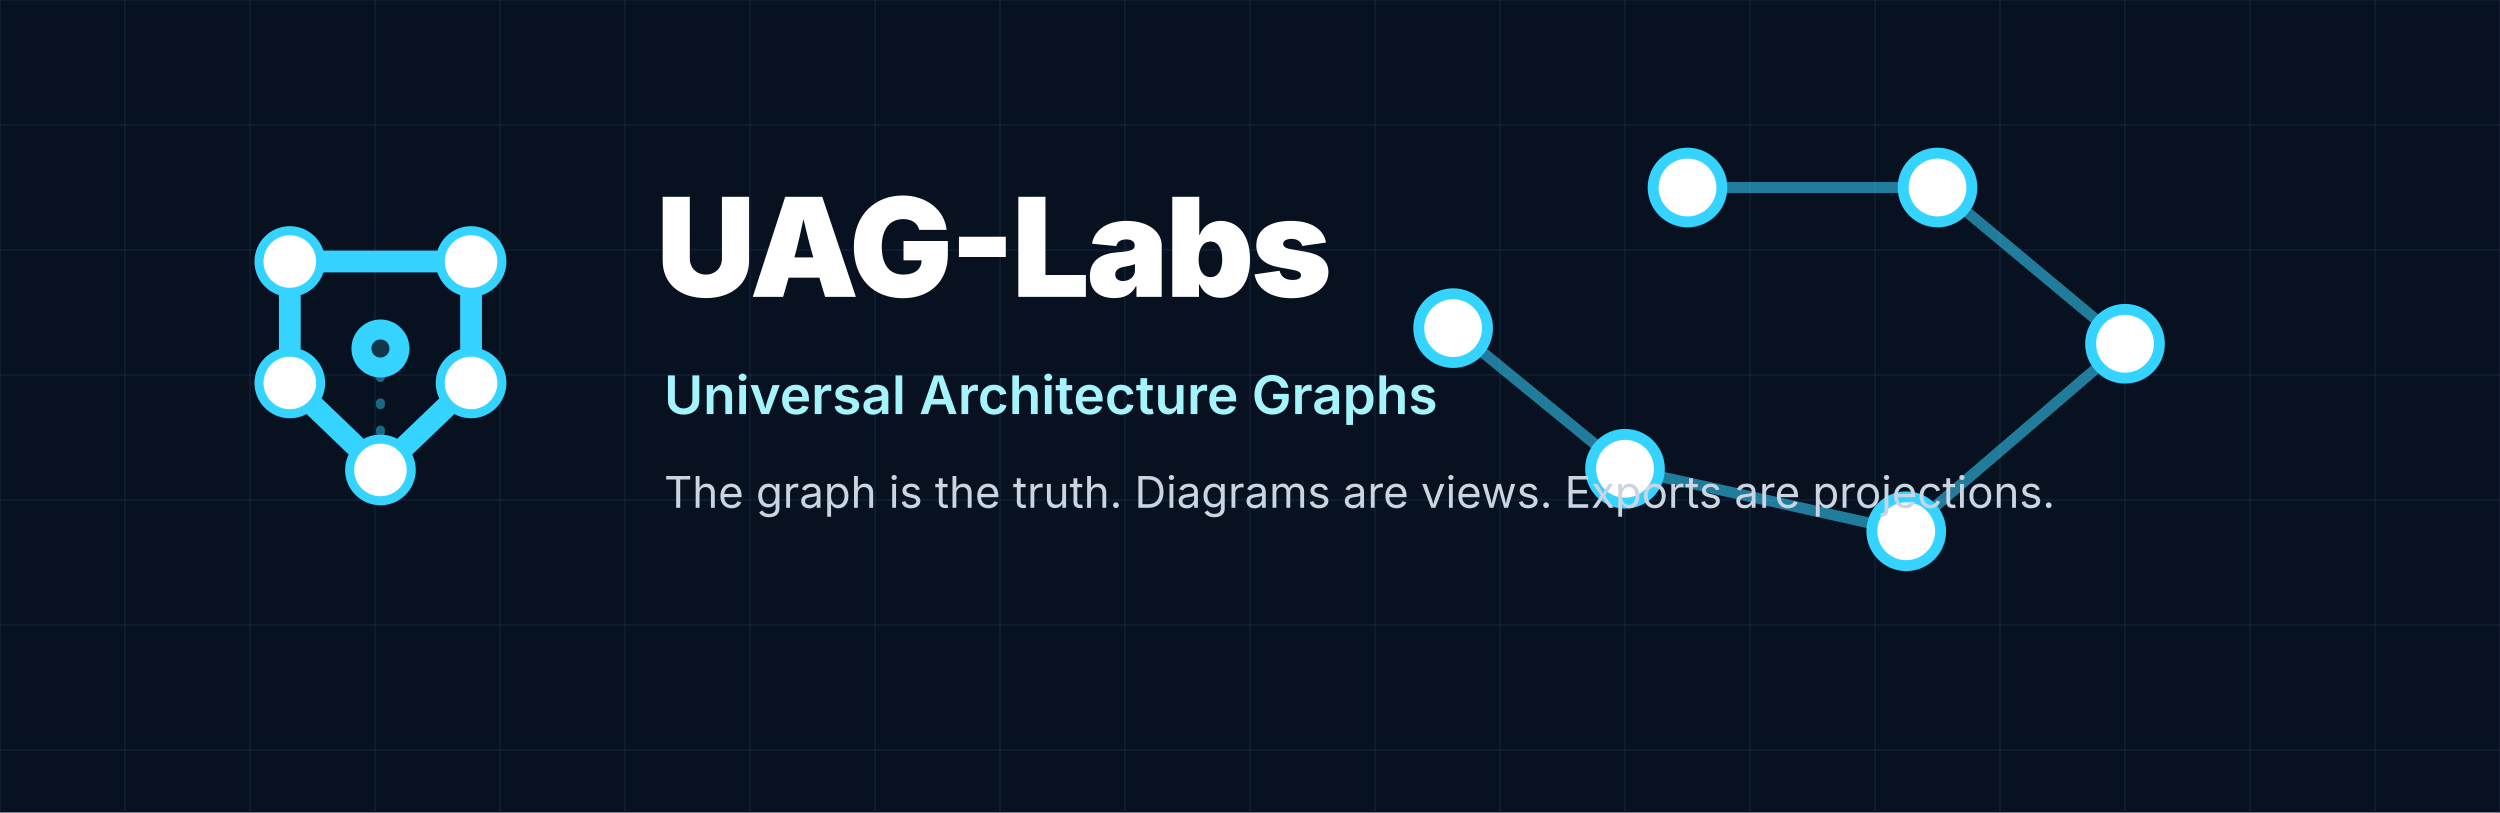
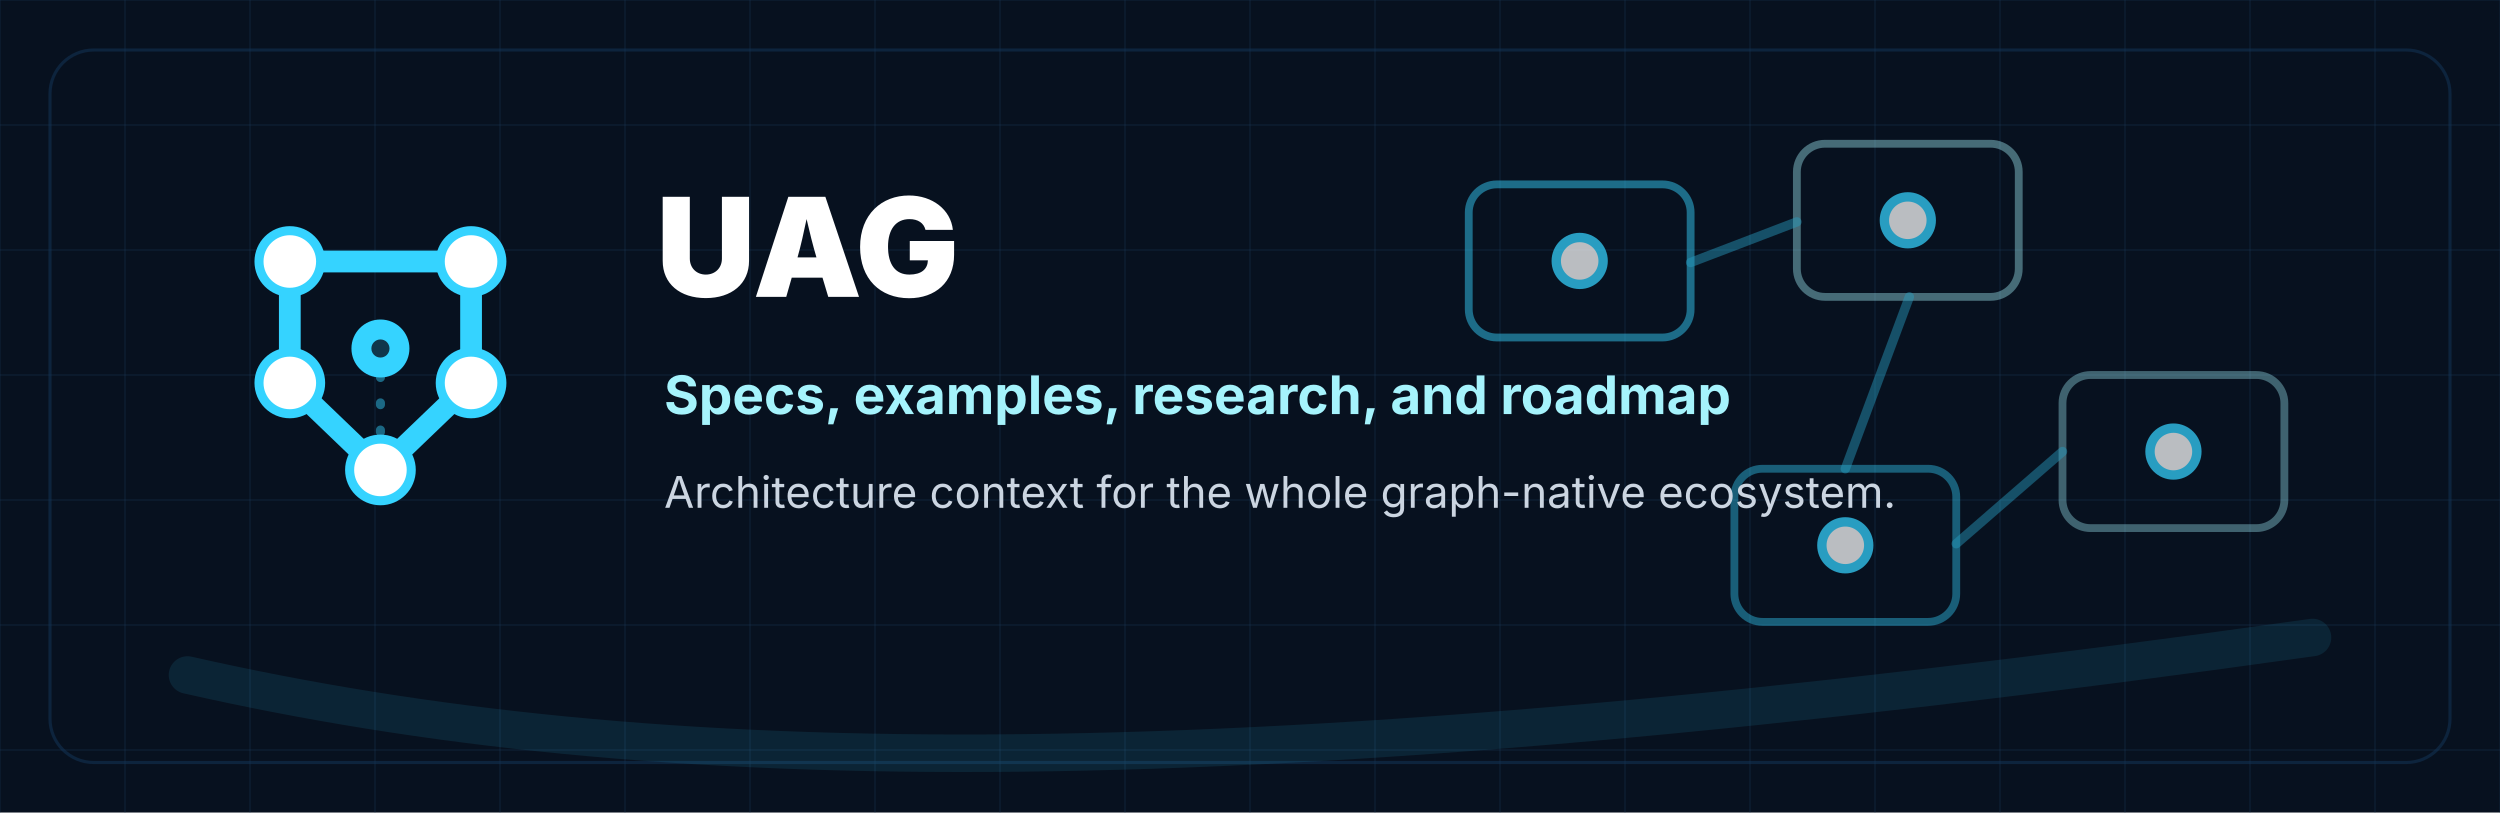
<svg xmlns="http://www.w3.org/2000/svg" width="1600" height="520" viewBox="0 0 1600 520" fill="none">
  <rect width="1600" height="520" fill="#07111F" />
-   <path d="M0 0 L0 520" stroke="#1E3A5F" stroke-opacity="0.35" stroke-width="1" />
-   <path d="M80 0 L80 520" stroke="#1E3A5F" stroke-opacity="0.35" stroke-width="1" />
-   <path d="M160 0 L160 520" stroke="#1E3A5F" stroke-opacity="0.35" stroke-width="1" />
-   <path d="M240 0 L240 520" stroke="#1E3A5F" stroke-opacity="0.35" stroke-width="1" />
-   <path d="M320 0 L320 520" stroke="#1E3A5F" stroke-opacity="0.35" stroke-width="1" />
-   <path d="M400 0 L400 520" stroke="#1E3A5F" stroke-opacity="0.35" stroke-width="1" />
-   <path d="M480 0 L480 520" stroke="#1E3A5F" stroke-opacity="0.35" stroke-width="1" />
-   <path d="M560 0 L560 520" stroke="#1E3A5F" stroke-opacity="0.35" stroke-width="1" />
-   <path d="M640 0 L640 520" stroke="#1E3A5F" stroke-opacity="0.35" stroke-width="1" />
-   <path d="M720 0 L720 520" stroke="#1E3A5F" stroke-opacity="0.35" stroke-width="1" />
-   <path d="M800 0 L800 520" stroke="#1E3A5F" stroke-opacity="0.35" stroke-width="1" />
-   <path d="M880 0 L880 520" stroke="#1E3A5F" stroke-opacity="0.35" stroke-width="1" />
-   <path d="M960 0 L960 520" stroke="#1E3A5F" stroke-opacity="0.35" stroke-width="1" />
-   <path d="M1040 0 L1040 520" stroke="#1E3A5F" stroke-opacity="0.35" stroke-width="1" />
-   <path d="M1120 0 L1120 520" stroke="#1E3A5F" stroke-opacity="0.35" stroke-width="1" />
-   <path d="M1200 0 L1200 520" stroke="#1E3A5F" stroke-opacity="0.35" stroke-width="1" />
-   <path d="M1280 0 L1280 520" stroke="#1E3A5F" stroke-opacity="0.35" stroke-width="1" />
-   <path d="M1360 0 L1360 520" stroke="#1E3A5F" stroke-opacity="0.35" stroke-width="1" />
-   <path d="M1440 0 L1440 520" stroke="#1E3A5F" stroke-opacity="0.35" stroke-width="1" />
-   <path d="M1520 0 L1520 520" stroke="#1E3A5F" stroke-opacity="0.35" stroke-width="1" />
-   <path d="M1600 0 L1600 520" stroke="#1E3A5F" stroke-opacity="0.35" stroke-width="1" />
-   <path d="M0 0 L1600 0" stroke="#1E3A5F" stroke-opacity="0.35" stroke-width="1" />
-   <path d="M0 80 L1600 80" stroke="#1E3A5F" stroke-opacity="0.35" stroke-width="1" />
-   <path d="M0 160 L1600 160" stroke="#1E3A5F" stroke-opacity="0.35" stroke-width="1" />
-   <path d="M0 240 L1600 240" stroke="#1E3A5F" stroke-opacity="0.35" stroke-width="1" />
-   <path d="M0 320 L1600 320" stroke="#1E3A5F" stroke-opacity="0.35" stroke-width="1" />
-   <path d="M0 400 L1600 400" stroke="#1E3A5F" stroke-opacity="0.35" stroke-width="1" />
-   <path d="M0 480 L1600 480" stroke="#1E3A5F" stroke-opacity="0.35" stroke-width="1" />
-   <path d="M1080 120 L1240 120" stroke="#35D3FF" stroke-opacity="0.55" stroke-width="7" stroke-linecap="round" />
-   <path d="M1240 120 L1360 220" stroke="#35D3FF" stroke-opacity="0.55" stroke-width="7" stroke-linecap="round" />
-   <path d="M1360 220 L1220 340" stroke="#35D3FF" stroke-opacity="0.55" stroke-width="7" stroke-linecap="round" />
-   <path d="M1220 340 L1040 300" stroke="#35D3FF" stroke-opacity="0.55" stroke-width="7" stroke-linecap="round" />
-   <path d="M1040 300 L930 210" stroke="#35D3FF" stroke-opacity="0.55" stroke-width="7" stroke-linecap="round" />
-   <circle cx="1080" cy="120" r="22" fill="#FFFFFF" stroke="#35D3FF" stroke-width="7" />
-   <circle cx="1240" cy="120" r="22" fill="#FFFFFF" stroke="#35D3FF" stroke-width="7" />
-   <circle cx="1360" cy="220" r="22" fill="#FFFFFF" stroke="#35D3FF" stroke-width="7" />
-   <circle cx="1220" cy="340" r="22" fill="#FFFFFF" stroke="#35D3FF" stroke-width="7" />
-   <circle cx="1040" cy="300" r="22" fill="#FFFFFF" stroke="#35D3FF" stroke-width="7" />
-   <circle cx="930" cy="210" r="22" fill="#FFFFFF" stroke="#35D3FF" stroke-width="7" />
+   <path d="M0 0 L0 520" stroke="#1E3A5F" stroke-opacity="0.28" stroke-width="1" />
+   <path d="M80 0 L80 520" stroke="#1E3A5F" stroke-opacity="0.28" stroke-width="1" />
+   <path d="M160 0 L160 520" stroke="#1E3A5F" stroke-opacity="0.28" stroke-width="1" />
+   <path d="M240 0 L240 520" stroke="#1E3A5F" stroke-opacity="0.28" stroke-width="1" />
+   <path d="M320 0 L320 520" stroke="#1E3A5F" stroke-opacity="0.28" stroke-width="1" />
+   <path d="M400 0 L400 520" stroke="#1E3A5F" stroke-opacity="0.28" stroke-width="1" />
+   <path d="M480 0 L480 520" stroke="#1E3A5F" stroke-opacity="0.28" stroke-width="1" />
+   <path d="M560 0 L560 520" stroke="#1E3A5F" stroke-opacity="0.28" stroke-width="1" />
+   <path d="M640 0 L640 520" stroke="#1E3A5F" stroke-opacity="0.28" stroke-width="1" />
+   <path d="M720 0 L720 520" stroke="#1E3A5F" stroke-opacity="0.28" stroke-width="1" />
+   <path d="M800 0 L800 520" stroke="#1E3A5F" stroke-opacity="0.28" stroke-width="1" />
+   <path d="M880 0 L880 520" stroke="#1E3A5F" stroke-opacity="0.28" stroke-width="1" />
+   <path d="M960 0 L960 520" stroke="#1E3A5F" stroke-opacity="0.28" stroke-width="1" />
+   <path d="M1040 0 L1040 520" stroke="#1E3A5F" stroke-opacity="0.28" stroke-width="1" />
+   <path d="M1120 0 L1120 520" stroke="#1E3A5F" stroke-opacity="0.28" stroke-width="1" />
+   <path d="M1200 0 L1200 520" stroke="#1E3A5F" stroke-opacity="0.28" stroke-width="1" />
+   <path d="M1280 0 L1280 520" stroke="#1E3A5F" stroke-opacity="0.28" stroke-width="1" />
+   <path d="M1360 0 L1360 520" stroke="#1E3A5F" stroke-opacity="0.28" stroke-width="1" />
+   <path d="M1440 0 L1440 520" stroke="#1E3A5F" stroke-opacity="0.28" stroke-width="1" />
+   <path d="M1520 0 L1520 520" stroke="#1E3A5F" stroke-opacity="0.28" stroke-width="1" />
+   <path d="M1600 0 L1600 520" stroke="#1E3A5F" stroke-opacity="0.28" stroke-width="1" />
+   <path d="M0 0 L1600 0" stroke="#1E3A5F" stroke-opacity="0.28" stroke-width="1" />
+   <path d="M0 80 L1600 80" stroke="#1E3A5F" stroke-opacity="0.28" stroke-width="1" />
+   <path d="M0 160 L1600 160" stroke="#1E3A5F" stroke-opacity="0.28" stroke-width="1" />
+   <path d="M0 240 L1600 240" stroke="#1E3A5F" stroke-opacity="0.28" stroke-width="1" />
+   <path d="M0 320 L1600 320" stroke="#1E3A5F" stroke-opacity="0.28" stroke-width="1" />
+   <path d="M0 400 L1600 400" stroke="#1E3A5F" stroke-opacity="0.28" stroke-width="1" />
+   <path d="M0 480 L1600 480" stroke="#1E3A5F" stroke-opacity="0.28" stroke-width="1" />
+   <rect x="32" y="32" width="1536" height="456" rx="28" stroke="#133456" stroke-opacity="0.55" stroke-width="2" />
+   <path d="M120 432 C420 500 790 505 1480 408" stroke="#35D3FF" stroke-opacity="0.10" stroke-width="24" stroke-linecap="round" />
+   <g opacity="0.72">
+     <rect x="940" y="118" width="142" height="98" rx="18" stroke="#35D3FF" stroke-width="5" stroke-opacity="0.65" />
+     <rect x="1150" y="92" width="142" height="98" rx="18" stroke="#A5F3FC" stroke-width="5" stroke-opacity="0.55" />
+     <rect x="1110" y="300" width="142" height="98" rx="18" stroke="#35D3FF" stroke-width="5" stroke-opacity="0.55" />
+     <rect x="1320" y="240" width="142" height="98" rx="18" stroke="#A5F3FC" stroke-width="5" stroke-opacity="0.50" />
+     <path d="M1082 168 L1150 142 M1222 190 L1181 300 M1252 348 L1320 289" stroke="#35D3FF" stroke-width="6" stroke-opacity="0.45" stroke-linecap="round" />
+     <circle cx="1011" cy="167" r="15" fill="#FFFFFF" stroke="#35D3FF" stroke-width="6" />
+     <circle cx="1221" cy="141" r="15" fill="#FFFFFF" stroke="#35D3FF" stroke-width="6" />
+     <circle cx="1181" cy="349" r="15" fill="#FFFFFF" stroke="#35D3FF" stroke-width="6" />
+     <circle cx="1391" cy="289" r="15" fill="#FFFFFF" stroke="#35D3FF" stroke-width="6" />
+   </g>
  <g transform="translate(95 85) scale(0.58)">
    <path d="M156 142 L156 276" stroke="#35D3FF" stroke-width="24" stroke-linecap="round" />
    <path d="M356 142 L356 276" stroke="#35D3FF" stroke-width="24" stroke-linecap="round" />
    <path d="M156 276 L256 372" stroke="#35D3FF" stroke-width="24" stroke-linecap="round" />
    <path d="M356 276 L256 372" stroke="#35D3FF" stroke-width="24" stroke-linecap="round" />
    <path d="M156 142 L356 142" stroke="#35D3FF" stroke-width="24" stroke-linecap="round" />
    <path d="M256 238 L256 372" stroke="#35D3FF" stroke-opacity="0.45" stroke-width="10" stroke-linecap="round" stroke-dasharray="2 28" />
    <circle cx="156" cy="142" r="34" fill="#FFFFFF" stroke="#35D3FF" stroke-width="10" />
    <circle cx="356" cy="142" r="34" fill="#FFFFFF" stroke="#35D3FF" stroke-width="10" />
    <circle cx="156" cy="276" r="34" fill="#FFFFFF" stroke="#35D3FF" stroke-width="10" />
    <circle cx="356" cy="276" r="34" fill="#FFFFFF" stroke="#35D3FF" stroke-width="10" />
    <circle cx="256" cy="372" r="34" fill="#FFFFFF" stroke="#35D3FF" stroke-width="10" />
    <circle cx="256" cy="238" r="27" fill="#35D3FF" stroke="#35D3FF" stroke-width="10" />
    <circle cx="256" cy="238" r="10" fill="#07111F" fill-opacity="0.8" />
  </g>
-   <text x="420" y="190" fill="#FFFFFF" font-family="Inter, Segoe UI, Arial, sans-serif" font-size="88" font-weight="850" letter-spacing="-2">UAG-Labs</text>
-   <text x="425" y="265" fill="#A5F3FC" font-family="Inter, Segoe UI, Arial, sans-serif" font-size="34" font-weight="600">Universal Architecture Graphs</text>
-   <text x="425" y="325" fill="#CBD5E1" font-family="Inter, Segoe UI, Arial, sans-serif" font-size="28">The graph is the truth. Diagrams are views. Exports are projections.</text>
+   <text x="420" y="190" fill="#FFFFFF" font-family="Inter, Segoe UI, Arial, sans-serif" font-size="88" font-weight="850">UAG</text>
+   <text x="425" y="265" fill="#A5F3FC" font-family="Inter, Segoe UI, Arial, sans-serif" font-size="34" font-weight="650">Specs, examples, research, and roadmap</text>
+   <text x="425" y="325" fill="#CBD5E1" font-family="Inter, Segoe UI, Arial, sans-serif" font-size="28">Architecture context for the whole graph-native ecosystem.</text>
</svg>
